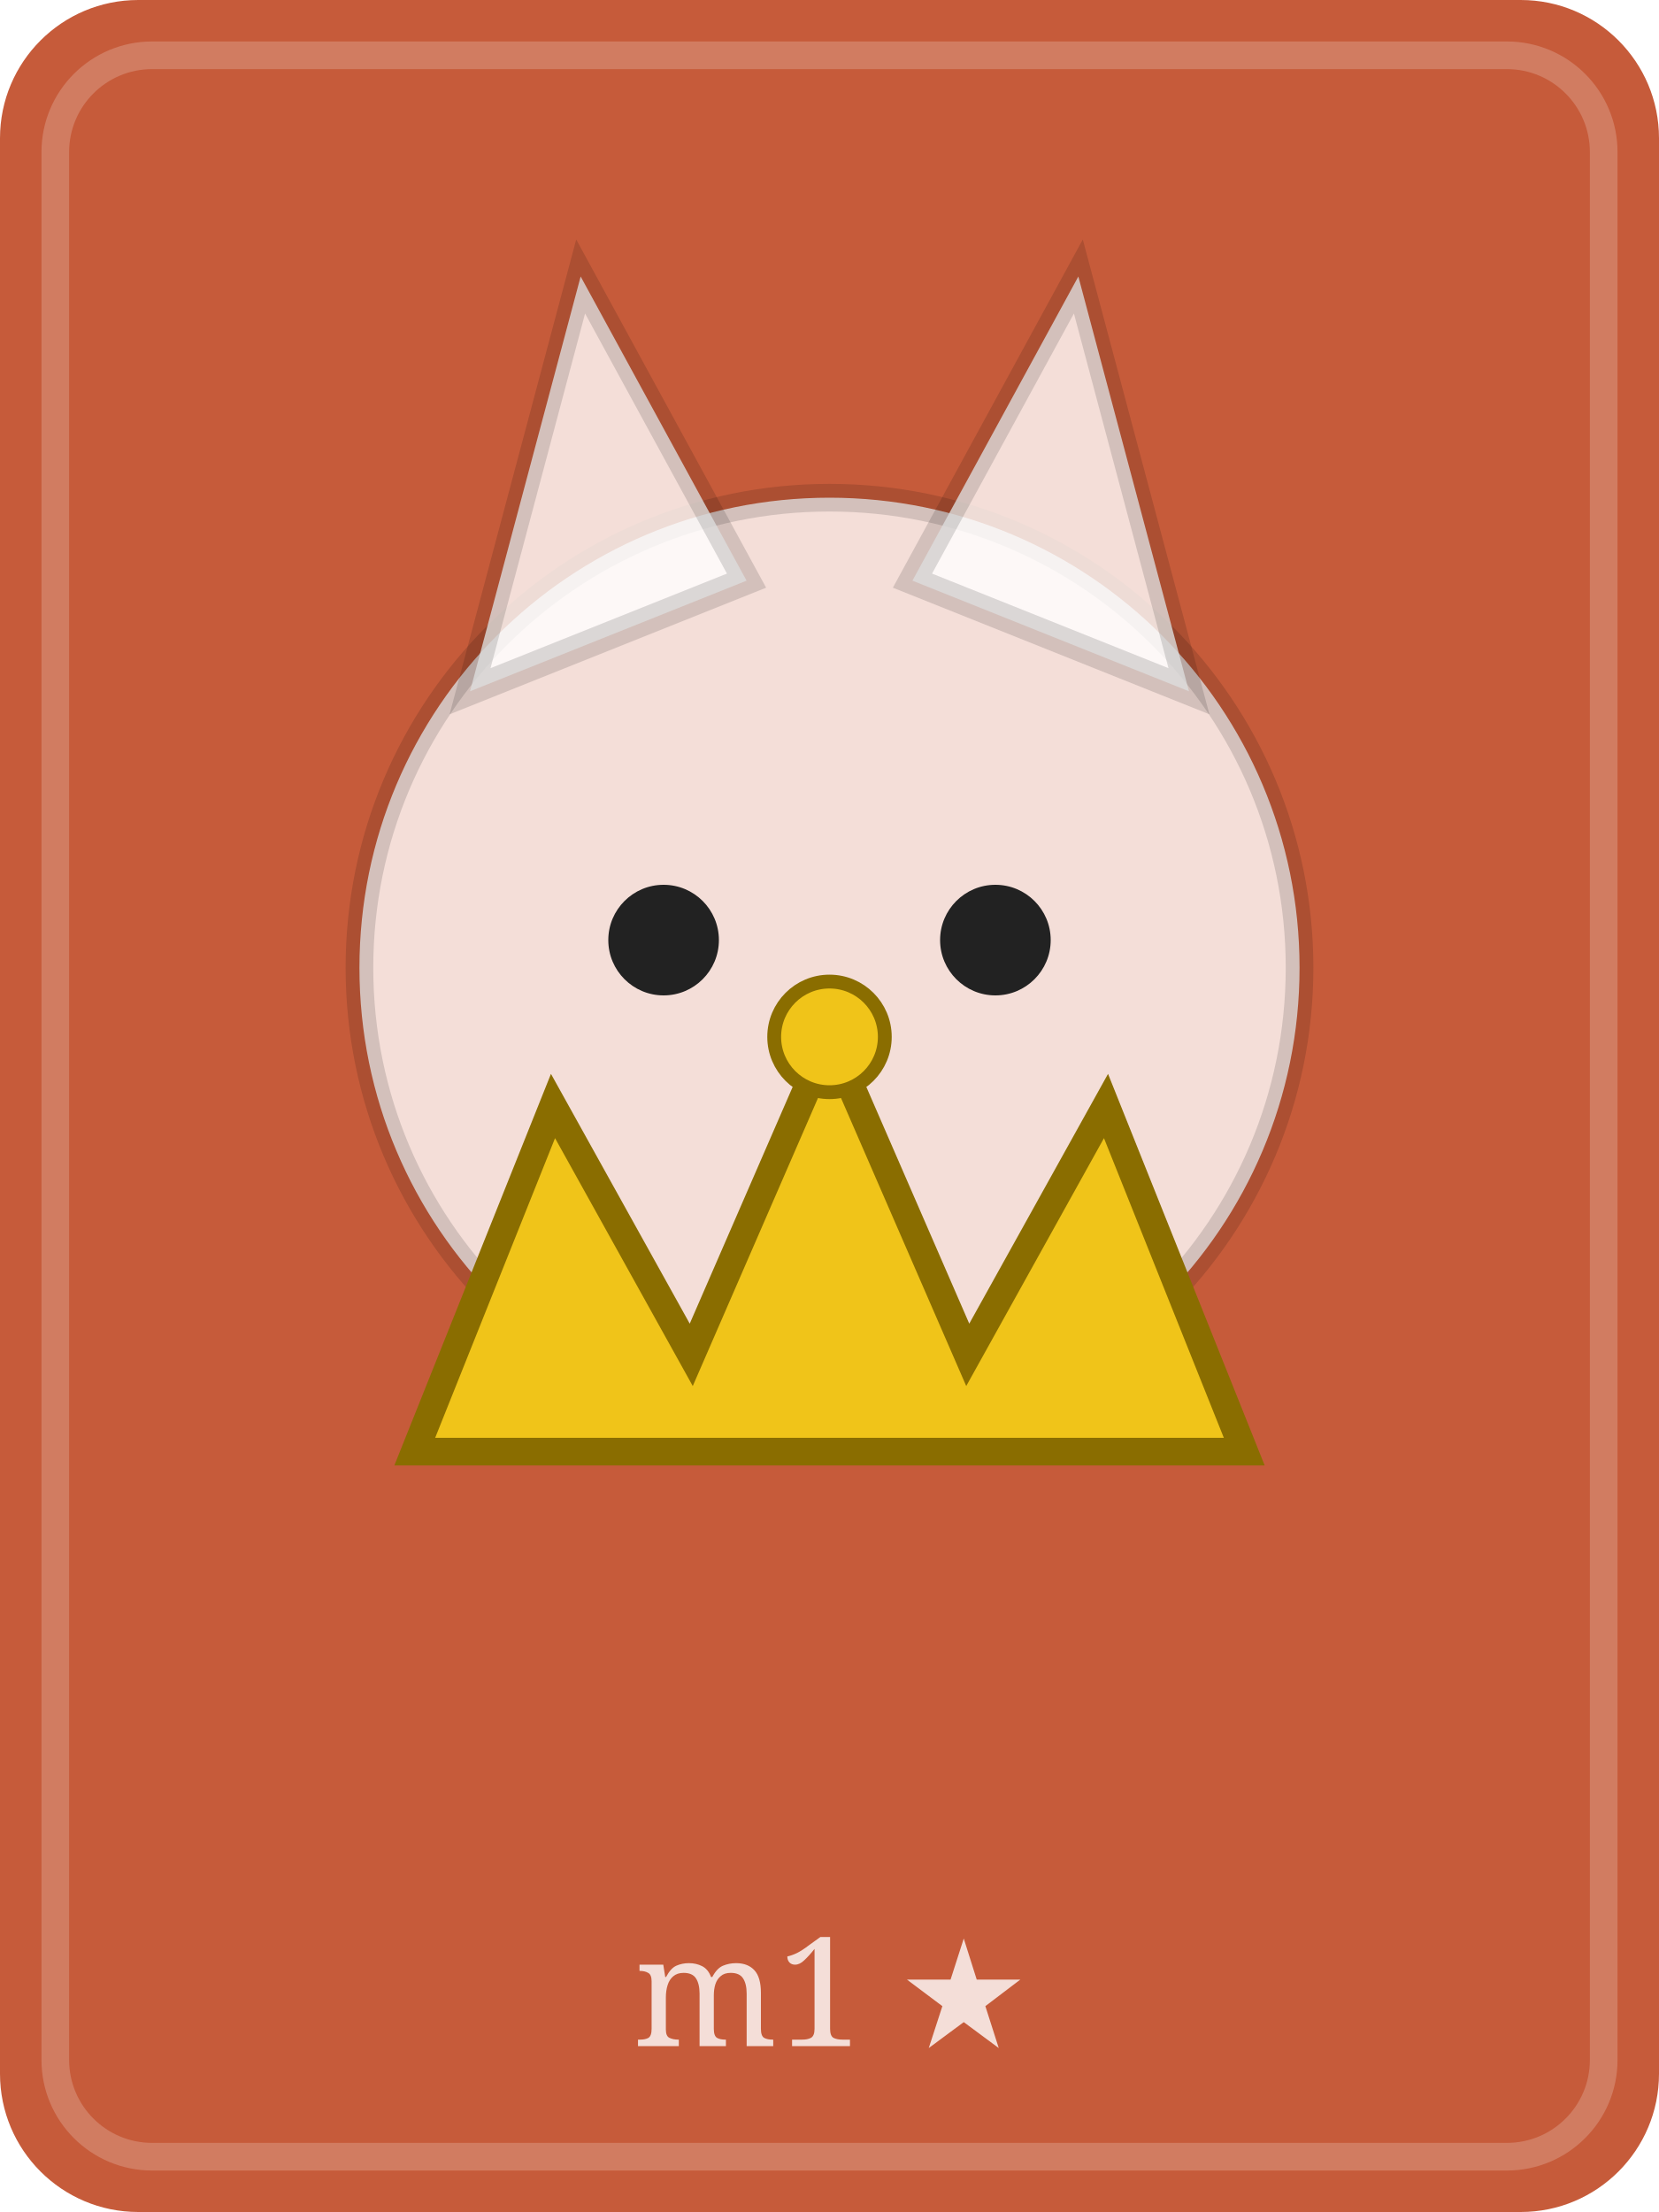
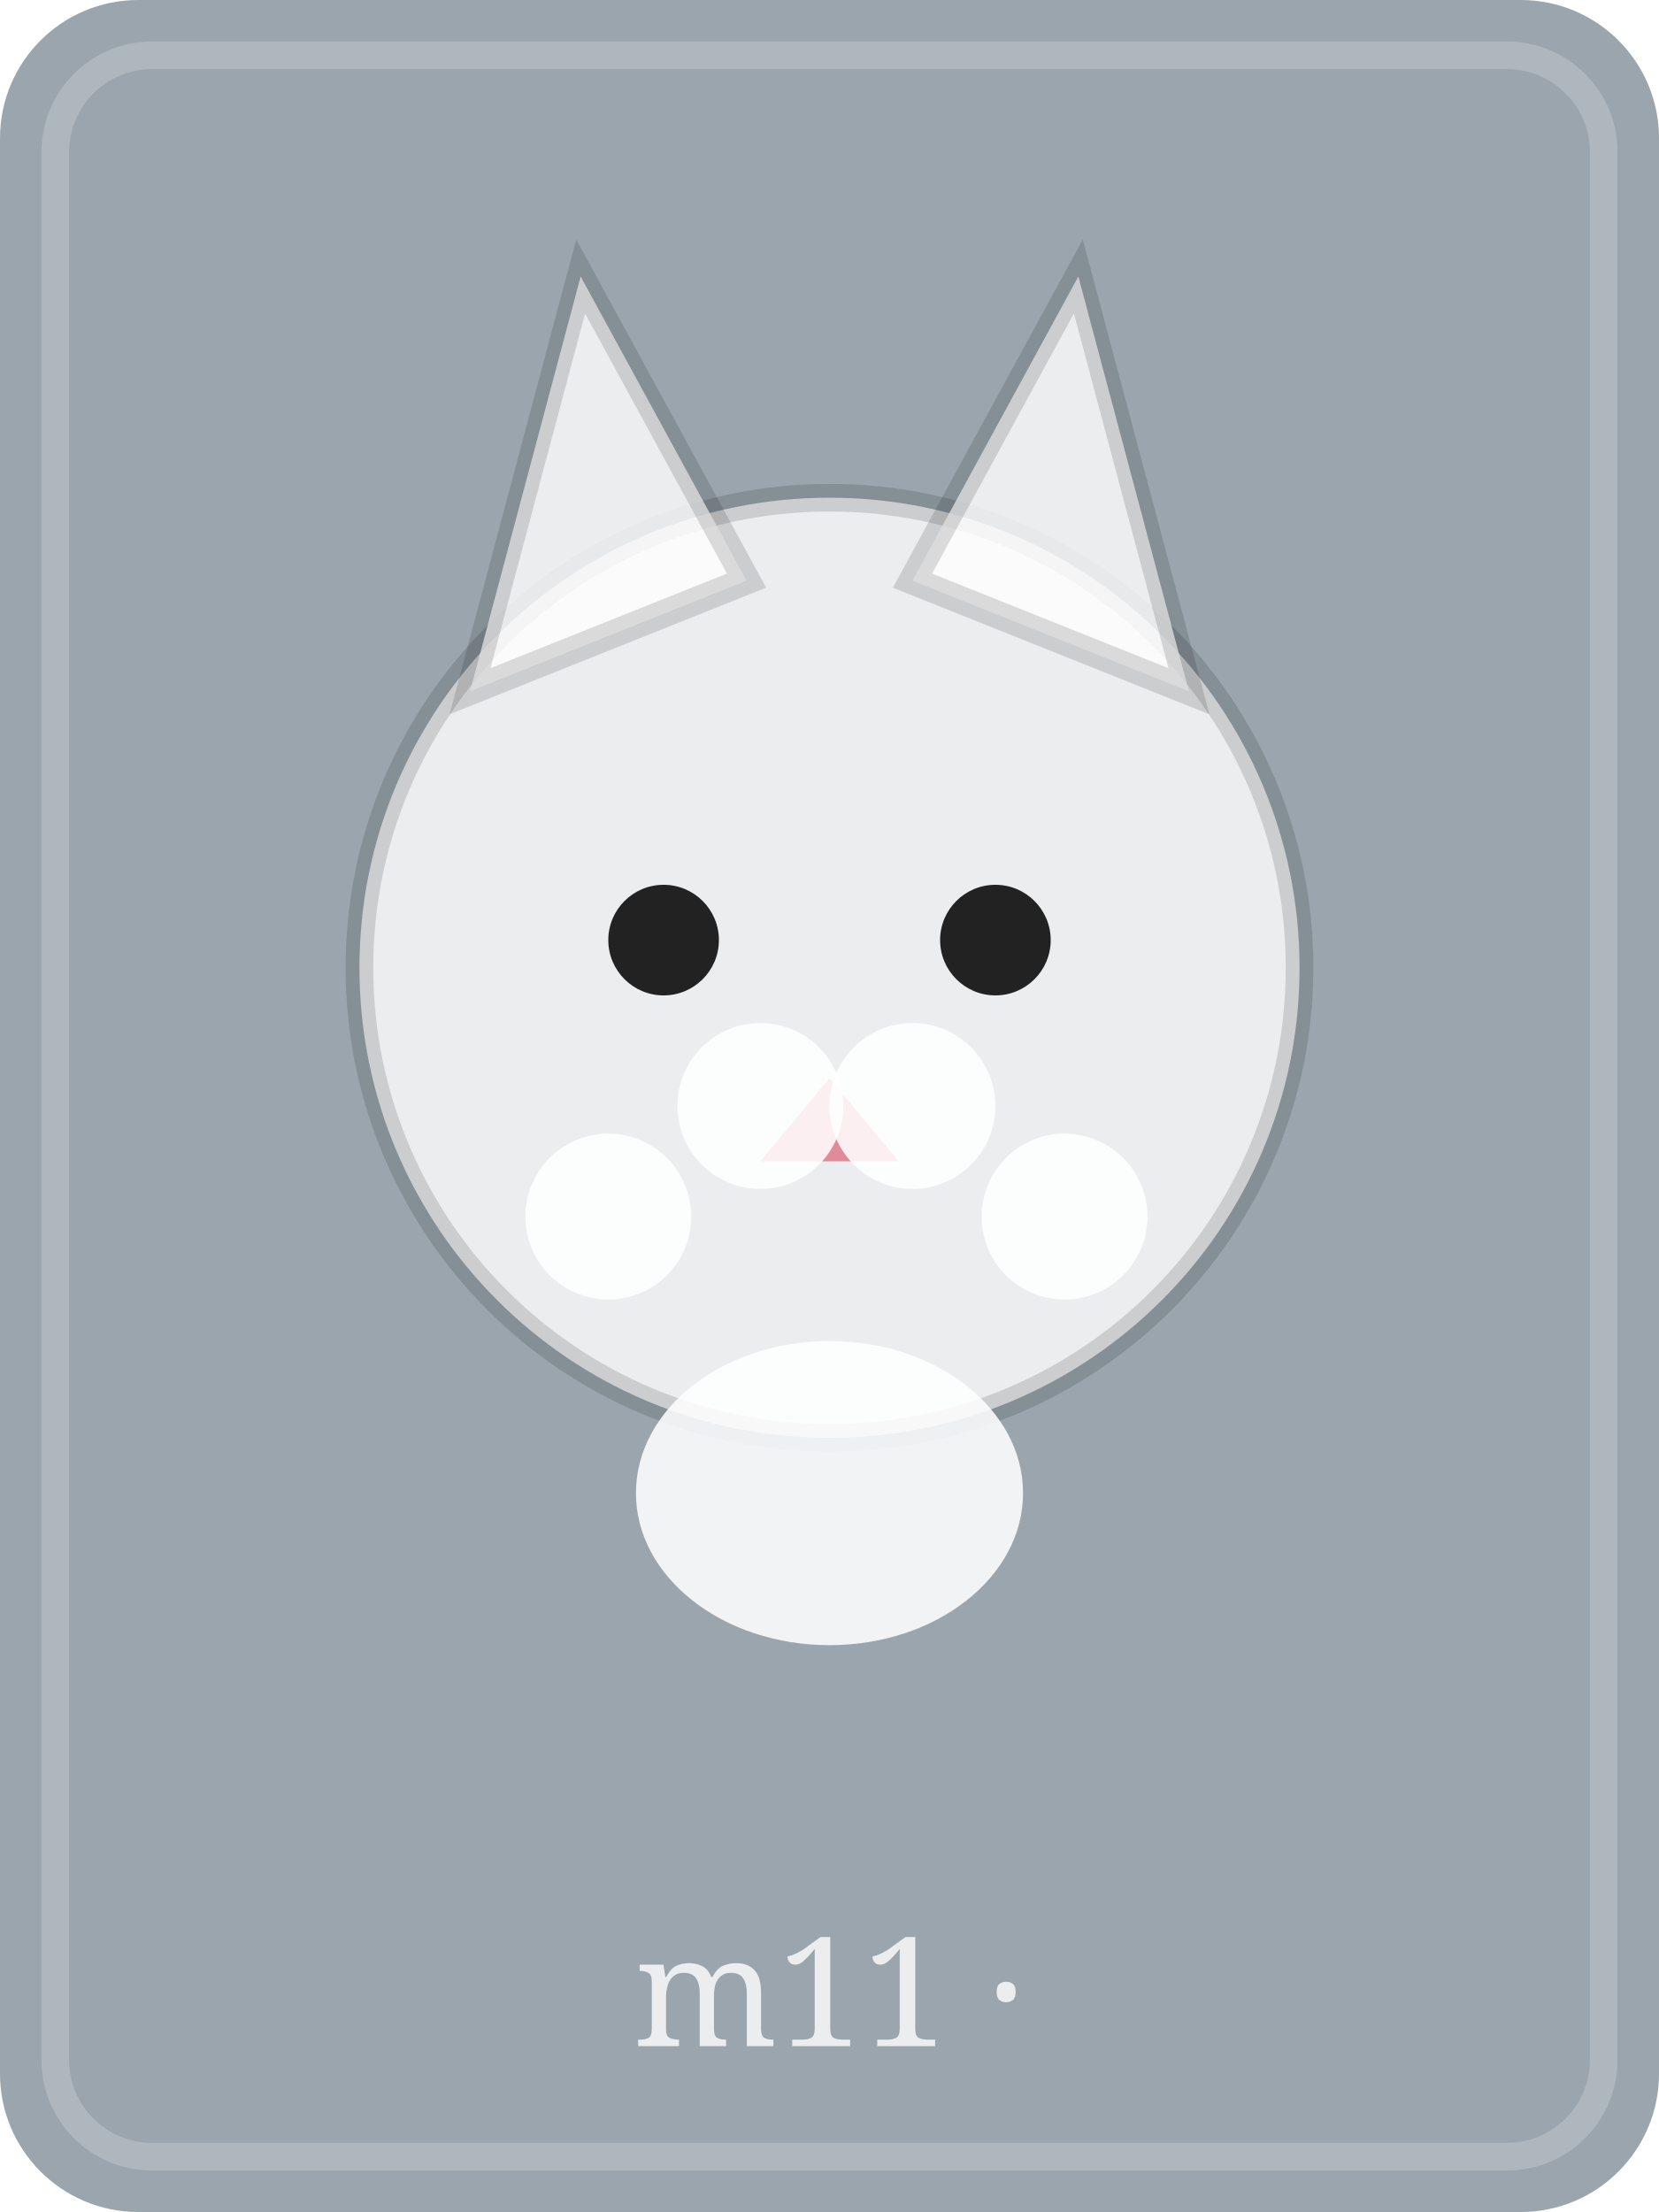
<svg xmlns="http://www.w3.org/2000/svg" viewBox="0 0 120 160">
-   <rect width="120" height="160" rx="10" fill="#c65b3a" />
+   <rect width="120" height="160" rx="10" fill="#9aa5ad" />
  <rect x="4" y="4" width="112" height="152" rx="7" fill="none" stroke="#ffffff33" stroke-width="2" />
  <circle cx="60" cy="70" r="34" fill="#ffffffcc" stroke="#00000022" stroke-width="2" />
  <polygon points="34,50 42,20 54,42" fill="#ffffffcc" stroke="#00000022" stroke-width="2" />
  <polygon points="86,50 78,20 66,42" fill="#ffffffcc" stroke="#00000022" stroke-width="2" />
  <circle cx="48" cy="68" r="4" fill="#222" />
  <circle cx="72" cy="68" r="4" fill="#222" />
  <polygon points="60,78 55,84 65,84" fill="#e08a9a" />
-   <polygon points="30,105 40,80 50,98 60,75 70,98 80,80 90,105" fill="#f0c419" stroke="#8a6d00" stroke-width="2" />
-   <circle cx="60" cy="75" r="4" fill="#f0c419" stroke="#8a6d00" stroke-width="1" />
-   <text x="60" y="148" font-family="Georgia,serif" font-size="11" fill="#ffffffcc" text-anchor="middle">m1 ★</text>
+   <ellipse cx="60" cy="108" rx="14" ry="11" fill="#ffffffdd" />
+   <circle cx="44" cy="88" r="6" fill="#ffffffdd" />
+   <circle cx="55" cy="80" r="6" fill="#ffffffdd" />
+   <circle cx="66" cy="80" r="6" fill="#ffffffdd" />
+   <circle cx="77" cy="88" r="6" fill="#ffffffdd" />
+   <text x="60" y="148" font-family="Georgia,serif" font-size="11" fill="#ffffffcc" text-anchor="middle">m11 ·</text>
</svg>
